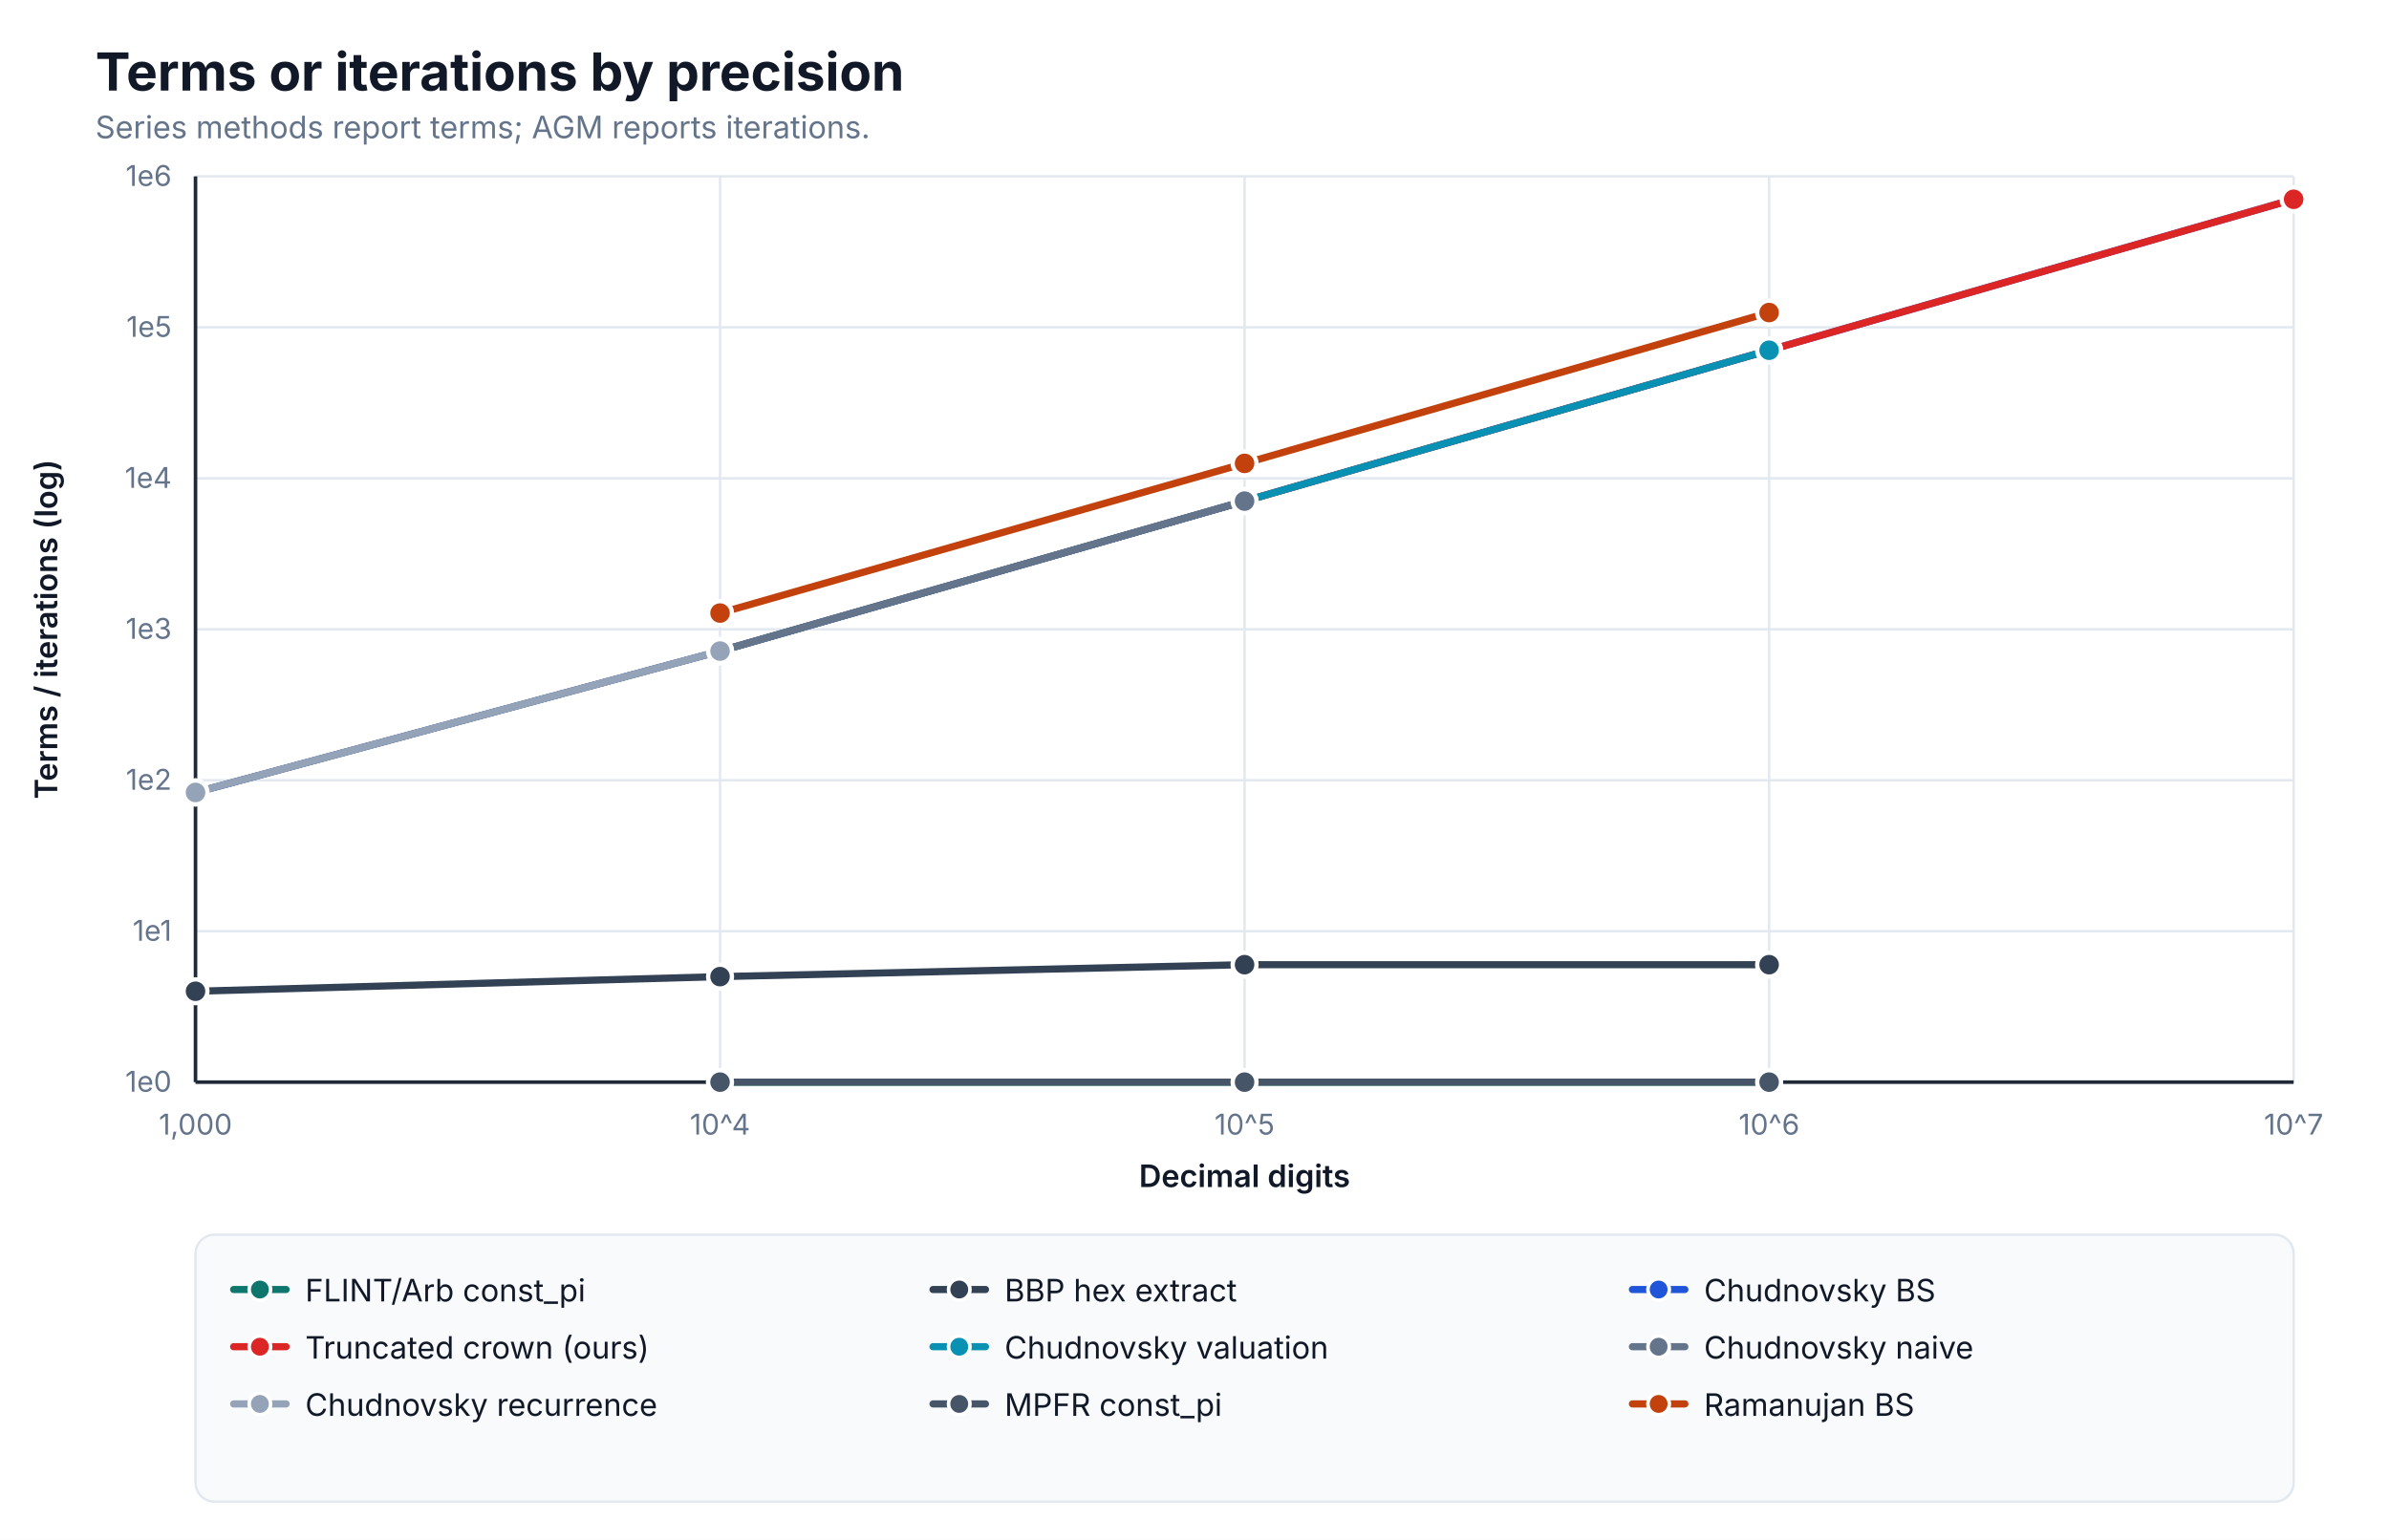
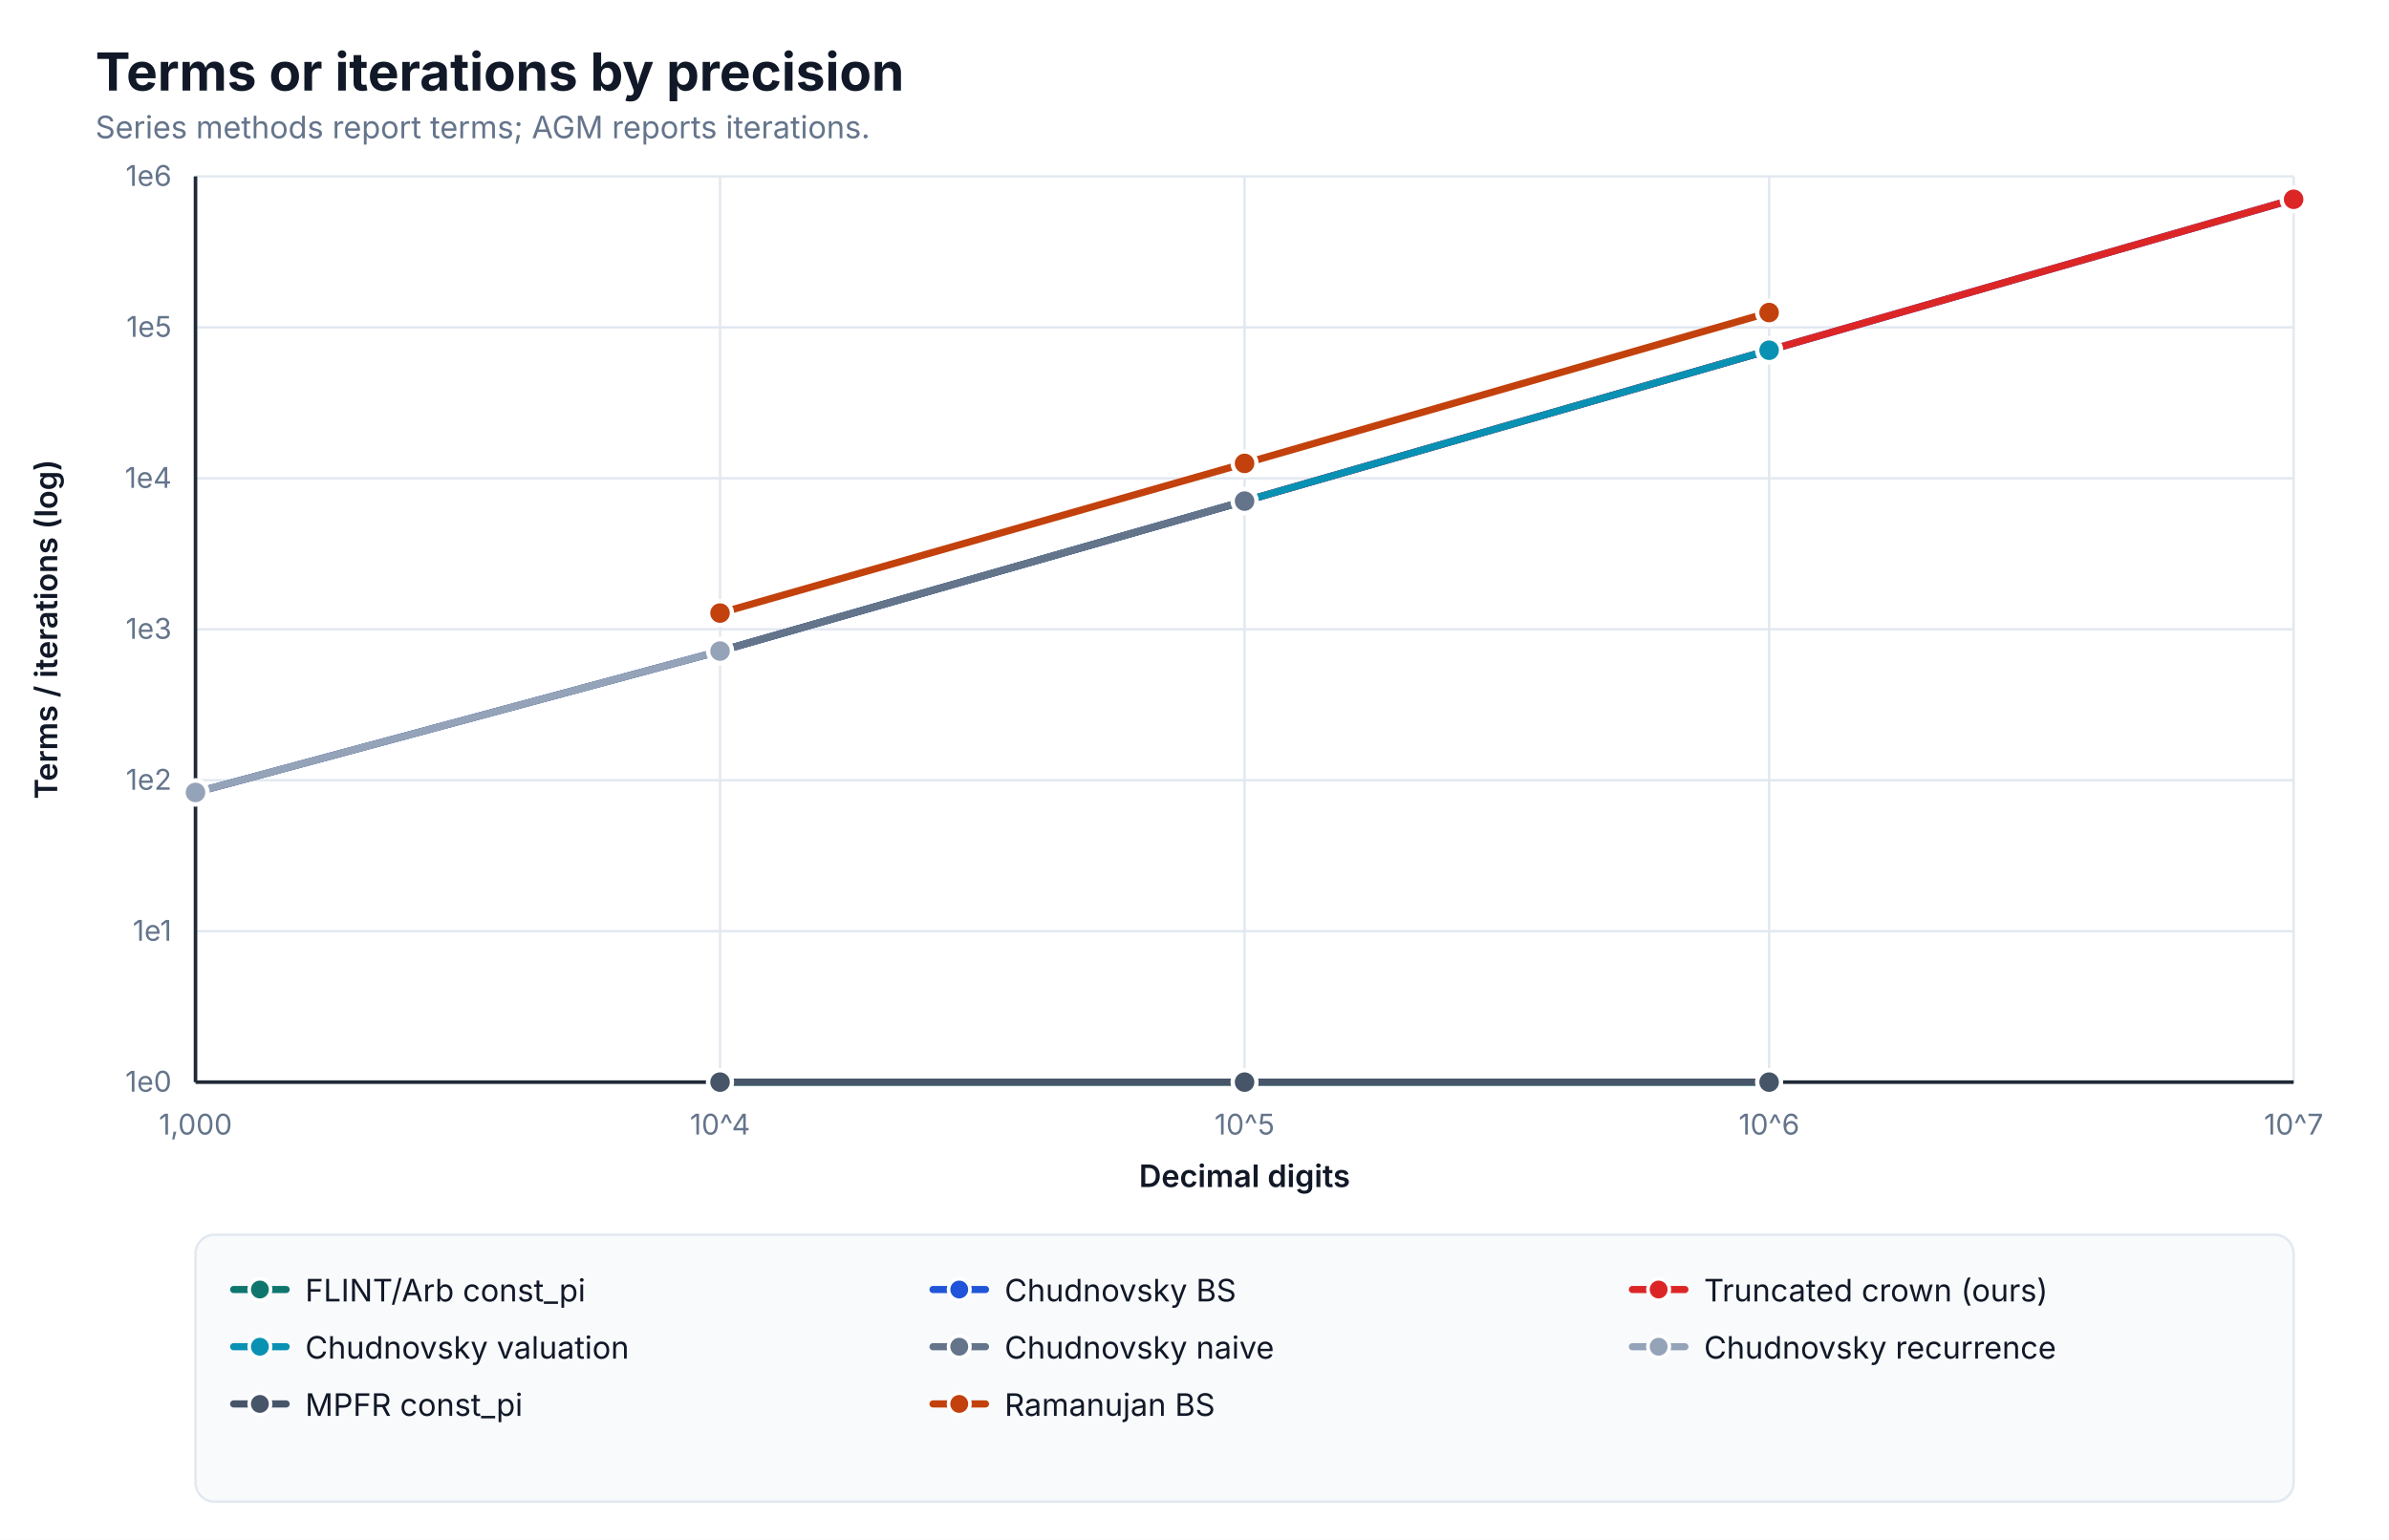
<svg xmlns="http://www.w3.org/2000/svg" viewBox="0 0 1002 646" role="img" aria-labelledby="title desc">
  <style>text{font-family:-apple-system,BlinkMacSystemFont,'Segoe UI',sans-serif}.title{font-size:22px;font-weight:700;fill:#111827}.subtitle{font-size:13px;fill:#64748b}.axis{stroke:#1f2937;stroke-width:1.5}.grid{stroke:#e2e8f0;stroke-width:1}.tick{font-size:12px;fill:#64748b}.label{font-size:13px;font-weight:600;fill:#111827}.legend{font-size:13px;fill:#111827}.legend-box{fill:#f8fafc;stroke:#e2e8f0;stroke-width:1}.refline{stroke:#94a3b8;stroke-width:1.5;stroke-dasharray:6 4}</style>
  <rect width="1002" height="646" fill="#fff" />
  <text class="title" x="40" y="38">Terms or iterations by precision</text>
  <text class="subtitle" x="40" y="58">Series methods report terms; AGM reports iterations.</text>
  <line class="grid" x1="82" y1="74" x2="82" y2="454" />
  <text class="tick" x="82" y="476" text-anchor="middle">1,000</text>
  <line class="grid" x1="302" y1="74" x2="302" y2="454" />
  <text class="tick" x="302" y="476" text-anchor="middle">10^4</text>
  <line class="grid" x1="522" y1="74" x2="522" y2="454" />
  <text class="tick" x="522" y="476" text-anchor="middle">10^5</text>
  <line class="grid" x1="742" y1="74" x2="742" y2="454" />
  <text class="tick" x="742" y="476" text-anchor="middle">10^6</text>
  <line class="grid" x1="962" y1="74" x2="962" y2="454" />
  <text class="tick" x="962" y="476" text-anchor="middle">10^7</text>
  <line class="grid" x1="82" y1="454" x2="962" y2="454" />
  <text class="tick" x="72" y="458" text-anchor="end">1e0</text>
  <line class="grid" x1="82" y1="390.67" x2="962" y2="390.67" />
  <text class="tick" x="72" y="394.67" text-anchor="end">1e1</text>
  <line class="grid" x1="82" y1="327.33" x2="962" y2="327.33" />
  <text class="tick" x="72" y="331.33" text-anchor="end">1e2</text>
  <line class="grid" x1="82" y1="264" x2="962" y2="264" />
  <text class="tick" x="72" y="268" text-anchor="end">1e3</text>
  <line class="grid" x1="82" y1="200.67" x2="962" y2="200.67" />
  <text class="tick" x="72" y="204.67" text-anchor="end">1e4</text>
  <line class="grid" x1="82" y1="137.33" x2="962" y2="137.33" />
  <text class="tick" x="72" y="141.33" text-anchor="end">1e5</text>
  <line class="grid" x1="82" y1="74" x2="962" y2="74" />
  <text class="tick" x="72" y="78" text-anchor="end">1e6</text>
  <line class="axis" x1="82" y1="454" x2="962" y2="454" />
  <line class="axis" x1="82" y1="74" x2="82" y2="454" />
  <text class="label" x="522" y="498" text-anchor="middle">Decimal digits</text>
  <text class="label" transform="translate(24 264) rotate(-90)" text-anchor="middle">Terms / iterations (log)</text>
  <path d="M302 454 L522 454 L742 454" fill="none" stroke="#0f766e" stroke-width="3" stroke-linejoin="round" stroke-linecap="round" />
  <circle cx="302" cy="454" r="5" fill="#0f766e" stroke="#fff" stroke-width="1.8" />
  <circle cx="522" cy="454" r="5" fill="#0f766e" stroke="#fff" stroke-width="1.8" />
  <circle cx="742" cy="454" r="5" fill="#0f766e" stroke="#fff" stroke-width="1.8" />
-   <path d="M82 415.87 L302 409.73 L522 404.72 L742 404.72" fill="none" stroke="#334155" stroke-width="3" stroke-linejoin="round" stroke-linecap="round" />
-   <circle cx="82" cy="415.87" r="5" fill="#334155" stroke="#fff" stroke-width="1.8" />
-   <circle cx="302" cy="409.73" r="5" fill="#334155" stroke="#fff" stroke-width="1.8" />
-   <circle cx="522" cy="404.72" r="5" fill="#334155" stroke="#fff" stroke-width="1.8" />
-   <circle cx="742" cy="404.72" r="5" fill="#334155" stroke="#fff" stroke-width="1.8" />
  <path d="M82 332.46 L302 273.15 L522 210.23 L742 146.94 L962 83.61" fill="none" stroke="#2155d9" stroke-width="3" stroke-linejoin="round" stroke-linecap="round" />
  <circle cx="82" cy="332.46" r="5" fill="#2155d9" stroke="#fff" stroke-width="1.8" />
  <circle cx="302" cy="273.15" r="5" fill="#2155d9" stroke="#fff" stroke-width="1.8" />
  <circle cx="522" cy="210.23" r="5" fill="#2155d9" stroke="#fff" stroke-width="1.8" />
  <circle cx="742" cy="146.94" r="5" fill="#2155d9" stroke="#fff" stroke-width="1.8" />
  <circle cx="962" cy="83.61" r="5" fill="#2155d9" stroke="#fff" stroke-width="1.8" />
  <path d="M302 273.15 L522 210.23 L742 146.94 L962 83.61" fill="none" stroke="#dc2626" stroke-width="3" stroke-linejoin="round" stroke-linecap="round" />
  <circle cx="302" cy="273.15" r="5" fill="#dc2626" stroke="#fff" stroke-width="1.8" />
  <circle cx="522" cy="210.23" r="5" fill="#dc2626" stroke="#fff" stroke-width="1.8" />
  <circle cx="742" cy="146.94" r="5" fill="#dc2626" stroke="#fff" stroke-width="1.8" />
  <circle cx="962" cy="83.61" r="5" fill="#dc2626" stroke="#fff" stroke-width="1.8" />
  <path d="M302 273.15 L522 210.23 L742 146.94" fill="none" stroke="#0891b2" stroke-width="3" stroke-linejoin="round" stroke-linecap="round" />
  <circle cx="302" cy="273.15" r="5" fill="#0891b2" stroke="#fff" stroke-width="1.8" />
  <circle cx="522" cy="210.23" r="5" fill="#0891b2" stroke="#fff" stroke-width="1.8" />
  <circle cx="742" cy="146.94" r="5" fill="#0891b2" stroke="#fff" stroke-width="1.8" />
  <path d="M82 332.46 L302 273.15 L522 210.23" fill="none" stroke="#64748b" stroke-width="3" stroke-linejoin="round" stroke-linecap="round" />
  <circle cx="82" cy="332.46" r="5" fill="#64748b" stroke="#fff" stroke-width="1.8" />
  <circle cx="302" cy="273.15" r="5" fill="#64748b" stroke="#fff" stroke-width="1.8" />
  <circle cx="522" cy="210.23" r="5" fill="#64748b" stroke="#fff" stroke-width="1.8" />
  <path d="M82 332.46 L302 273.15" fill="none" stroke="#94a3b8" stroke-width="3" stroke-linejoin="round" stroke-linecap="round" />
  <circle cx="82" cy="332.46" r="5" fill="#94a3b8" stroke="#fff" stroke-width="1.8" />
  <circle cx="302" cy="273.15" r="5" fill="#94a3b8" stroke="#fff" stroke-width="1.8" />
  <path d="M302 454 L522 454 L742 454" fill="none" stroke="#475569" stroke-width="3" stroke-linejoin="round" stroke-linecap="round" />
  <circle cx="302" cy="454" r="5" fill="#475569" stroke="#fff" stroke-width="1.8" />
  <circle cx="522" cy="454" r="5" fill="#475569" stroke="#fff" stroke-width="1.8" />
  <circle cx="742" cy="454" r="5" fill="#475569" stroke="#fff" stroke-width="1.8" />
  <path d="M302 257.21 L522 194.41 L742 131.13" fill="none" stroke="#c2410c" stroke-width="3" stroke-linejoin="round" stroke-linecap="round" />
  <circle cx="302" cy="257.21" r="5" fill="#c2410c" stroke="#fff" stroke-width="1.8" />
  <circle cx="522" cy="194.41" r="5" fill="#c2410c" stroke="#fff" stroke-width="1.8" />
  <circle cx="742" cy="131.13" r="5" fill="#c2410c" stroke="#fff" stroke-width="1.8" />
  <rect class="legend-box" x="82" y="518" width="880" height="112" rx="8" />
  <line x1="98" y1="541" x2="120" y2="541" stroke="#0f766e" stroke-width="3" stroke-linecap="round" />
  <circle cx="109" cy="541" r="4.5" fill="#0f766e" stroke="#fff" stroke-width="1.5" />
  <text class="legend" x="128" y="546">FLINT/Arb const_pi</text>
-   <line x1="391.33" y1="541" x2="413.33" y2="541" stroke="#334155" stroke-width="3" stroke-linecap="round" />
-   <circle cx="402.33" cy="541" r="4.5" fill="#334155" stroke="#fff" stroke-width="1.5" />
-   <text class="legend" x="421.33" y="546">BBP hex extract</text>
-   <line x1="684.67" y1="541" x2="706.67" y2="541" stroke="#2155d9" stroke-width="3" stroke-linecap="round" />
-   <circle cx="695.67" cy="541" r="4.5" fill="#2155d9" stroke="#fff" stroke-width="1.5" />
-   <text class="legend" x="714.67" y="546">Chudnovsky BS</text>
-   <line x1="98" y1="565" x2="120" y2="565" stroke="#dc2626" stroke-width="3" stroke-linecap="round" />
-   <circle cx="109" cy="565" r="4.5" fill="#dc2626" stroke="#fff" stroke-width="1.5" />
-   <text class="legend" x="128" y="570">Truncated crown (ours)</text>
-   <line x1="391.33" y1="565" x2="413.33" y2="565" stroke="#0891b2" stroke-width="3" stroke-linecap="round" />
-   <circle cx="402.33" cy="565" r="4.5" fill="#0891b2" stroke="#fff" stroke-width="1.5" />
-   <text class="legend" x="421.33" y="570">Chudnovsky valuation</text>
-   <line x1="684.67" y1="565" x2="706.67" y2="565" stroke="#64748b" stroke-width="3" stroke-linecap="round" />
-   <circle cx="695.67" cy="565" r="4.5" fill="#64748b" stroke="#fff" stroke-width="1.5" />
-   <text class="legend" x="714.67" y="570">Chudnovsky naive</text>
-   <line x1="98" y1="589" x2="120" y2="589" stroke="#94a3b8" stroke-width="3" stroke-linecap="round" />
-   <circle cx="109" cy="589" r="4.5" fill="#94a3b8" stroke="#fff" stroke-width="1.5" />
-   <text class="legend" x="128" y="594">Chudnovsky recurrence</text>
-   <line x1="391.33" y1="589" x2="413.33" y2="589" stroke="#475569" stroke-width="3" stroke-linecap="round" />
-   <circle cx="402.33" cy="589" r="4.5" fill="#475569" stroke="#fff" stroke-width="1.5" />
-   <text class="legend" x="421.33" y="594">MPFR const_pi</text>
-   <line x1="684.67" y1="589" x2="706.67" y2="589" stroke="#c2410c" stroke-width="3" stroke-linecap="round" />
-   <circle cx="695.67" cy="589" r="4.5" fill="#c2410c" stroke="#fff" stroke-width="1.5" />
-   <text class="legend" x="714.67" y="594">Ramanujan BS</text>
+   <line x1="391.33" y1="541" x2="413.33" y2="541" stroke="#2155d9" stroke-width="3" stroke-linecap="round" />
+   <circle cx="402.33" cy="541" r="4.5" fill="#2155d9" stroke="#fff" stroke-width="1.5" />
+   <text class="legend" x="421.33" y="546">Chudnovsky BS</text>
+   <line x1="684.67" y1="541" x2="706.67" y2="541" stroke="#dc2626" stroke-width="3" stroke-linecap="round" />
+   <circle cx="695.67" cy="541" r="4.5" fill="#dc2626" stroke="#fff" stroke-width="1.5" />
+   <text class="legend" x="714.67" y="546">Truncated crown (ours)</text>
+   <line x1="98" y1="565" x2="120" y2="565" stroke="#0891b2" stroke-width="3" stroke-linecap="round" />
+   <circle cx="109" cy="565" r="4.5" fill="#0891b2" stroke="#fff" stroke-width="1.5" />
+   <text class="legend" x="128" y="570">Chudnovsky valuation</text>
+   <line x1="391.33" y1="565" x2="413.33" y2="565" stroke="#64748b" stroke-width="3" stroke-linecap="round" />
+   <circle cx="402.33" cy="565" r="4.5" fill="#64748b" stroke="#fff" stroke-width="1.5" />
+   <text class="legend" x="421.33" y="570">Chudnovsky naive</text>
+   <line x1="684.67" y1="565" x2="706.67" y2="565" stroke="#94a3b8" stroke-width="3" stroke-linecap="round" />
+   <circle cx="695.67" cy="565" r="4.5" fill="#94a3b8" stroke="#fff" stroke-width="1.5" />
+   <text class="legend" x="714.67" y="570">Chudnovsky recurrence</text>
+   <line x1="98" y1="589" x2="120" y2="589" stroke="#475569" stroke-width="3" stroke-linecap="round" />
+   <circle cx="109" cy="589" r="4.5" fill="#475569" stroke="#fff" stroke-width="1.5" />
+   <text class="legend" x="128" y="594">MPFR const_pi</text>
+   <line x1="391.33" y1="589" x2="413.33" y2="589" stroke="#c2410c" stroke-width="3" stroke-linecap="round" />
+   <circle cx="402.33" cy="589" r="4.5" fill="#c2410c" stroke="#fff" stroke-width="1.5" />
+   <text class="legend" x="421.33" y="594">Ramanujan BS</text>
</svg>
